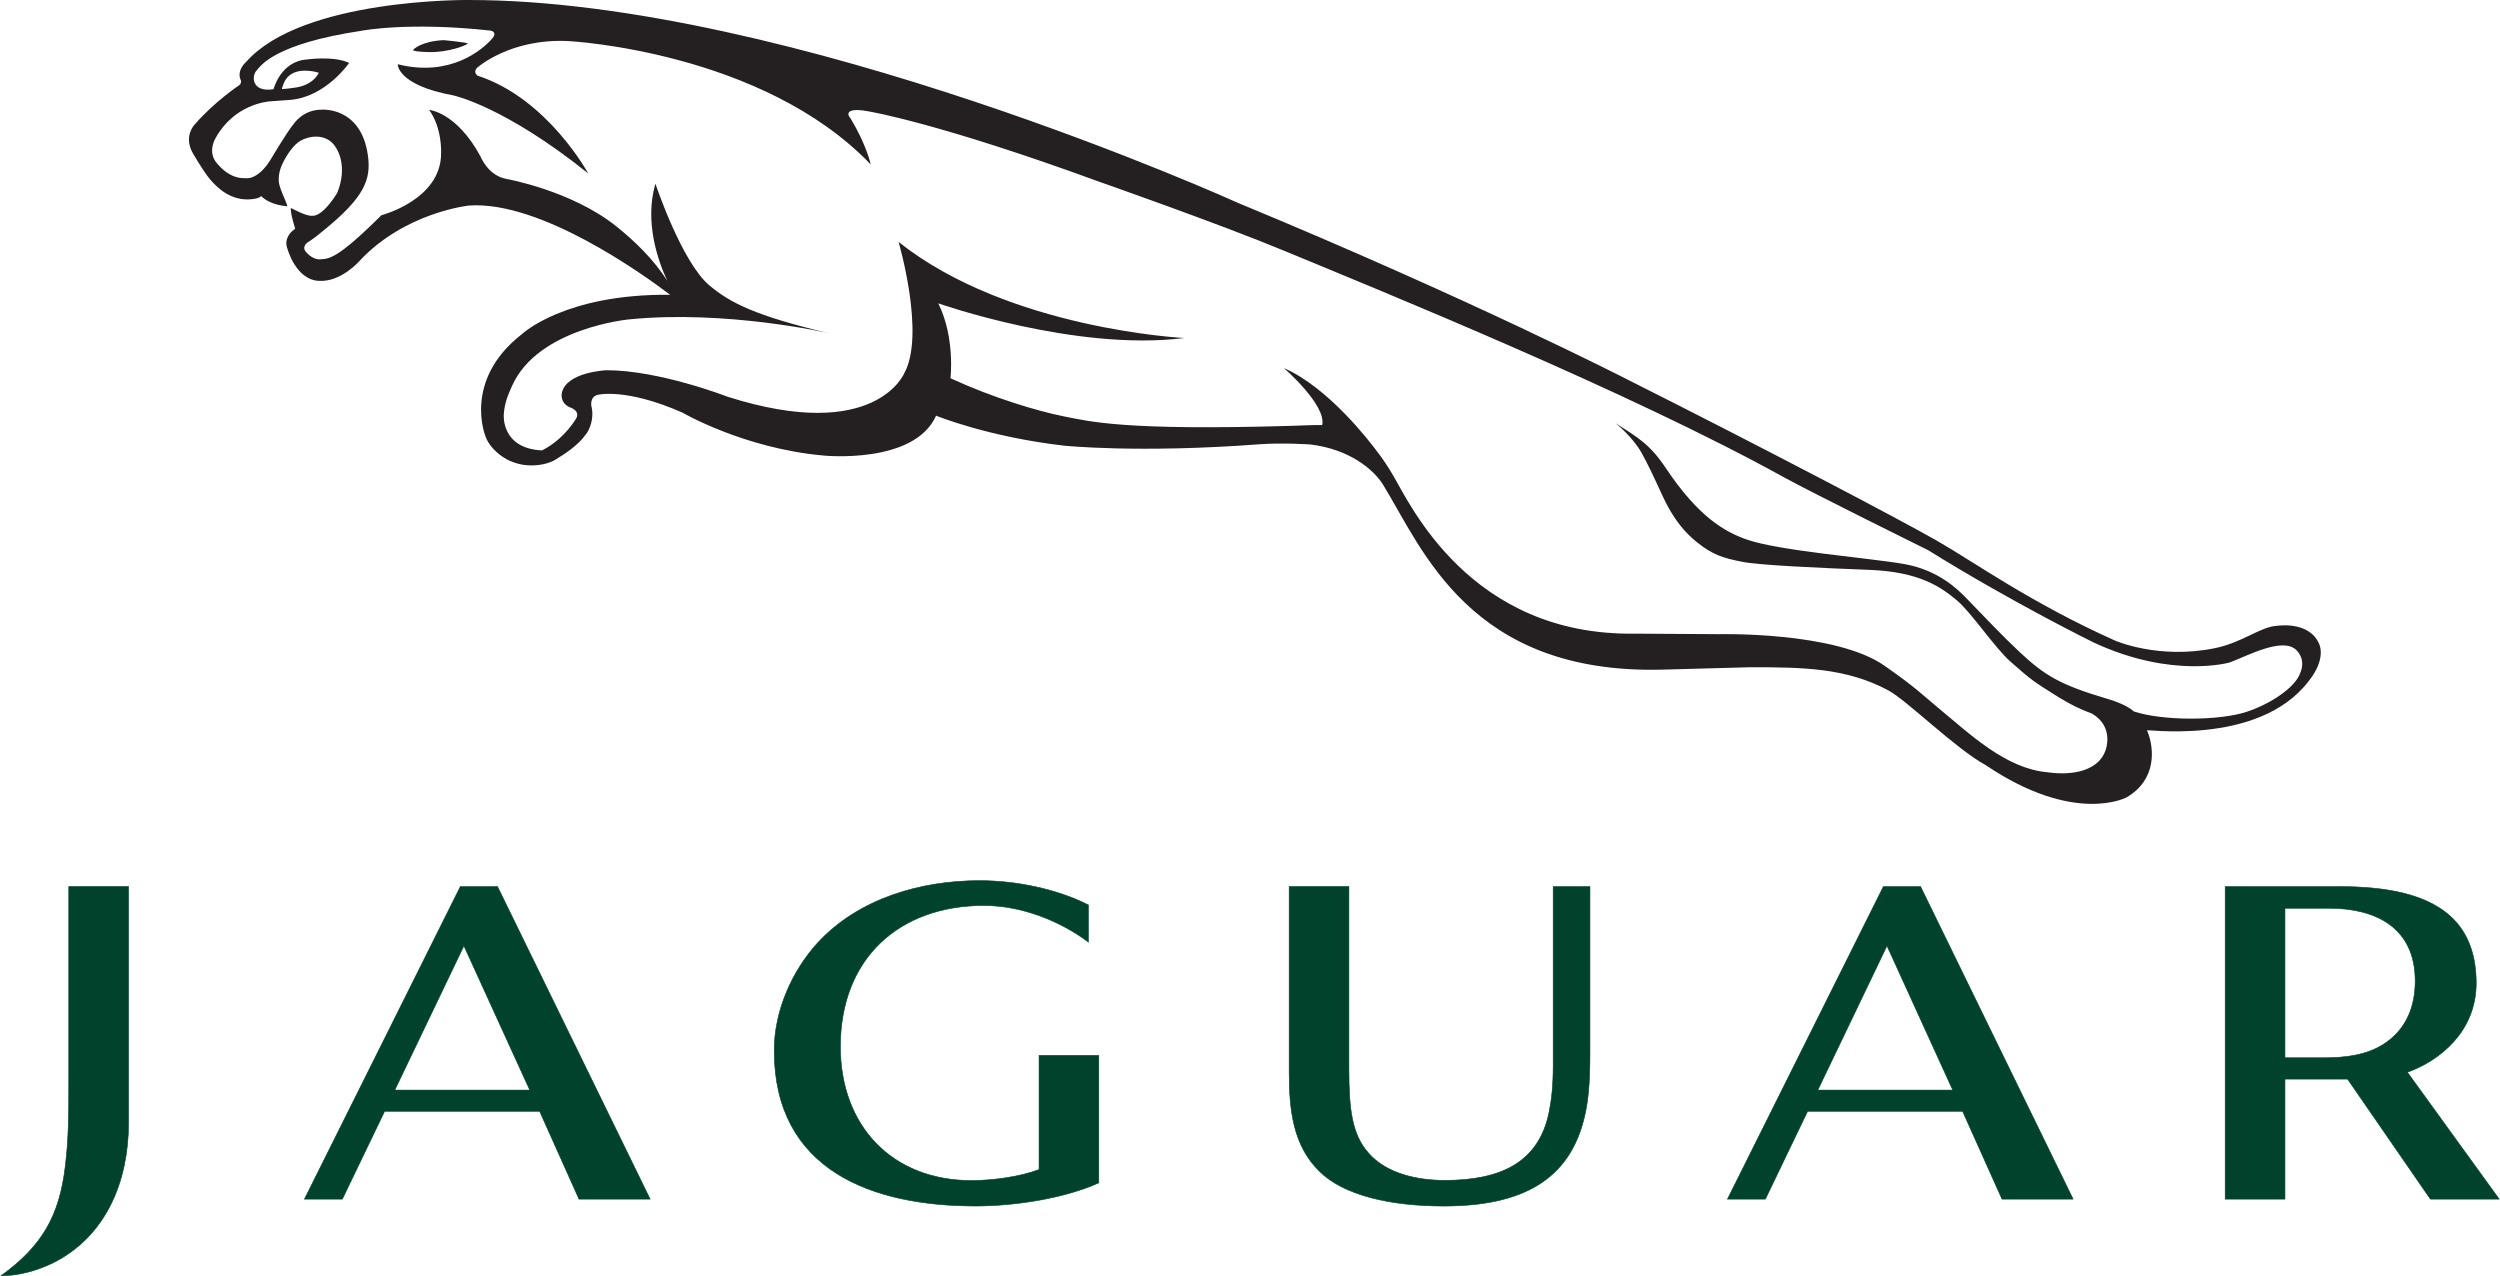
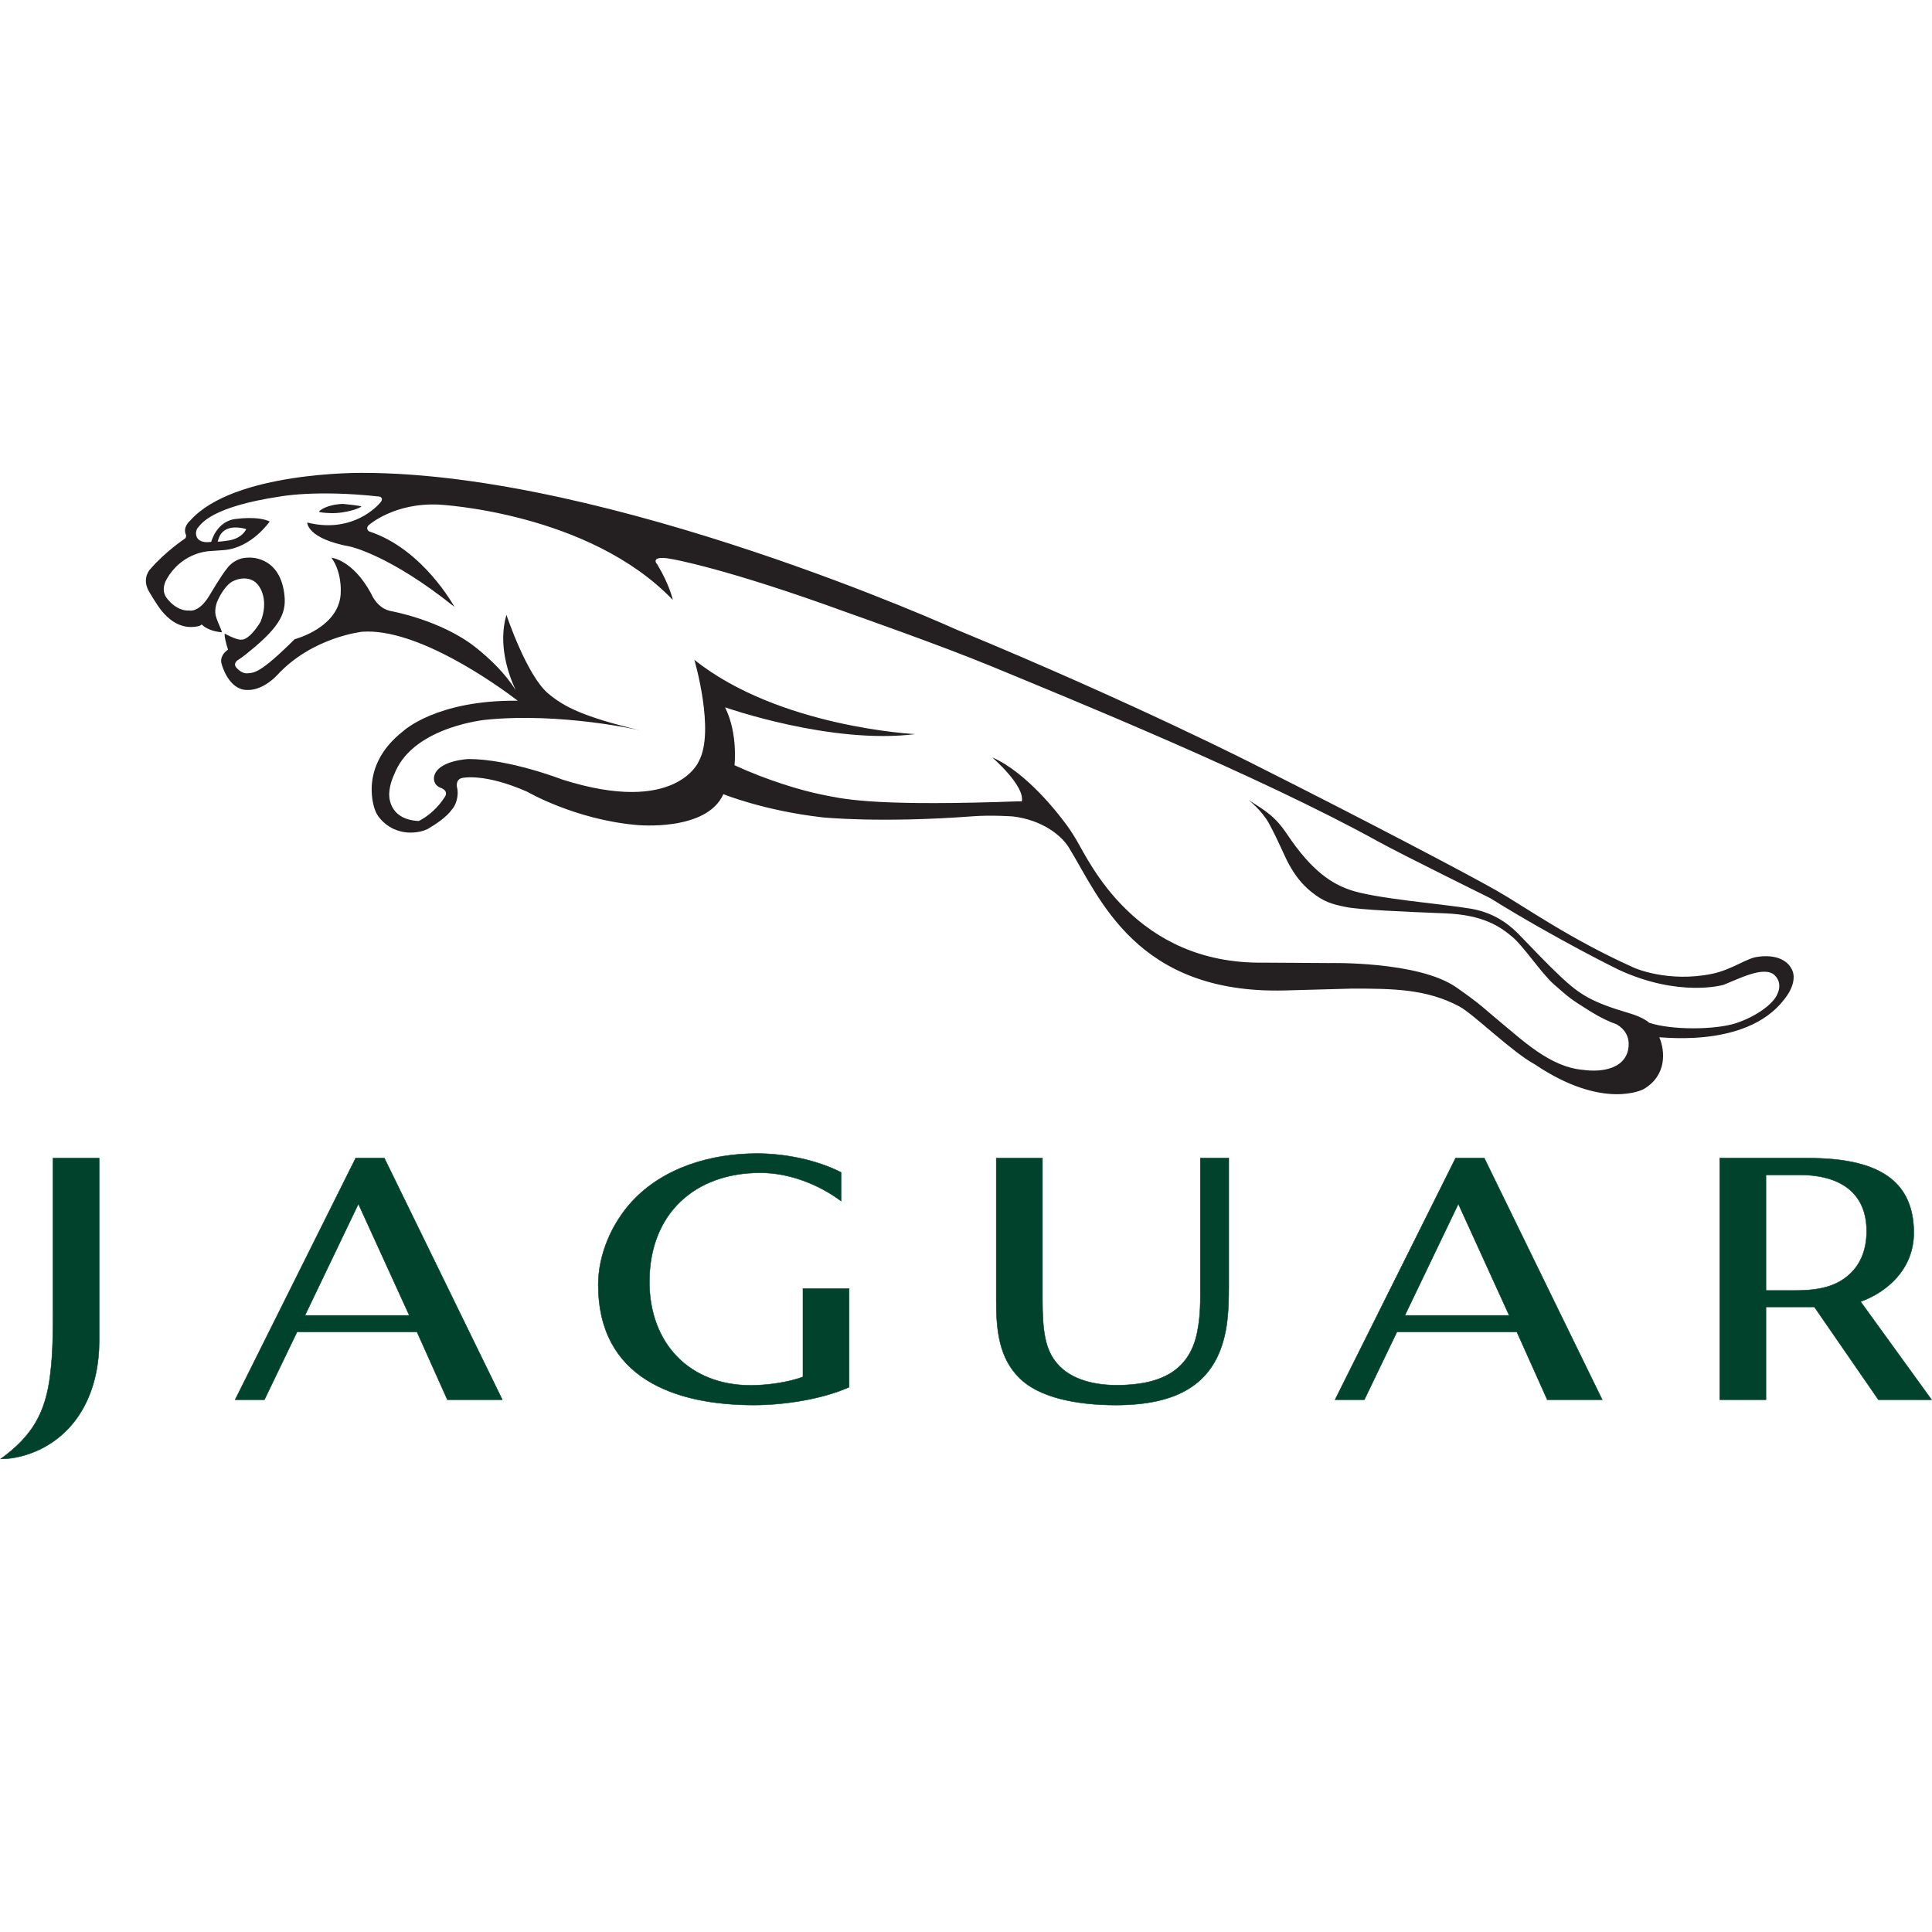
- <svg xmlns="http://www.w3.org/2000/svg" width="2500" height="1276" viewBox="17.913 23.112 803.727 410.297">
+ <svg xmlns="http://www.w3.org/2000/svg" width="128" height="128" viewBox="17.913 23.112 803.727 410.297">
  <path d="M527.27 382.468c-4.827 20.018-19.927 28.45-45.205 28.45-17.156 0-32.247-3.445-40.01-11.229-8.418-8.256-9.686-19.646-9.686-31.818V308.18h19.208v58.67c0 13.254 1.09 21.159 6.269 26.981 5.88 6.826 16.038 8.823 24.605 8.823 18.12 0 30.191-5.869 33.468-21.813.757-3.673 1.346-8.173 1.346-15.12v-57.542h11.823V361.7c.001 9.994-.577 15.638-1.818 20.768" fill="#01422d" />
  <path d="M527.27 382.468c-4.827 20.018-19.927 28.45-45.205 28.45-17.156 0-32.247-3.445-40.01-11.229-8.418-8.256-9.686-19.646-9.686-31.818V308.18h19.208v58.67c0 13.254 1.09 21.159 6.269 26.981 5.88 6.826 16.038 8.823 24.605 8.823 18.12 0 30.191-5.869 33.468-21.813.757-3.673 1.346-8.173 1.346-15.12v-57.542h11.823V361.7c.001 9.994-.577 15.638-1.818 20.768" fill="none" stroke="#01422d" stroke-width=".185" />
  <path d="M624.595 327.236l-22.248 46.391h43.398l-21.15-46.391m36.989 81.455l-12.666-28.23h-49.855l-13.567 28.23h-12.191l50.139-100.514h11.947l49.06 100.514h-22.867z" fill="#01422d" />
  <path d="M624.595 327.236l-22.248 46.391h43.398l-21.15-46.391m36.989 81.455l-12.666-28.23h-49.855l-13.567 28.23h-12.191l50.139-100.514h11.947l49.06 100.514h-22.867z" fill="none" stroke="#01422d" stroke-width=".185" />
  <path d="M167.009 327.236l-22.23 46.391h43.408l-21.178-46.391m37.007 81.455l-12.647-28.23h-49.866l-13.585 28.23h-12.185l50.14-100.514h11.938l49.08 100.514h-22.875z" fill="#01422d" />
  <path d="M167.009 327.236l-22.23 46.391h43.408l-21.178-46.391m37.007 81.455l-12.647-28.23h-49.866l-13.585 28.23h-12.185l50.14-100.514h11.938l49.08 100.514h-22.875z" fill="none" stroke="#01422d" stroke-width=".185" />
  <path d="M331.524 410.909c-33.193 0-64.739-11.419-64.739-50.018 0-12.544 5.567-25.401 13.975-34.604 13.179-14.306 33.191-20.011 52.089-20.011 11.427 0 24.664 2.592 34.963 7.828v11.938c-9.334-6.961-21.623-11.761-33.607-11.761-27.305 0-46.136 17.081-46.136 45.341 0 25.579 16.617 43.087 42.178 43.087 6.505 0 15.508-1.157 21.7-3.531v-36.696h19.208v40.975c-11.268 5.074-27.259 7.452-39.631 7.452" fill="#01422d" />
  <path d="M331.524 410.909c-33.193 0-64.739-11.419-64.739-50.018 0-12.544 5.567-25.401 13.975-34.604 13.179-14.306 33.191-20.011 52.089-20.011 11.427 0 24.664 2.592 34.963 7.828v11.938c-9.334-6.961-21.623-11.761-33.607-11.761-27.305 0-46.136 17.081-46.136 45.341 0 25.579 16.617 43.087 42.178 43.087 6.505 0 15.508-1.157 21.7-3.531v-36.696h19.208v40.975c-11.268 5.074-27.259 7.452-39.631 7.452" fill="none" stroke="#01422d" stroke-width=".185" />
  <path d="M766.691 315.156h-14.125v48.085h12.354c10.358 0 16.552-1.933 21.379-5.823 5.095-4.091 8.143-10.366 8.143-18.848-.002-16.986-12.347-23.414-27.751-23.414m32.645 93.535l-26.634-38.597h-20.136v38.597h-19.219V308.179h36.354c14.75 0 29.511 2.139 37.729 11.219 4.298 4.744 6.636 11.343 6.636 19.834 0 15.535-11.712 24.945-22.144 28.647l29.538 40.813-22.124-.001z" fill="#01422d" />
  <path d="M766.691 315.156h-14.125v48.085h12.354c10.358 0 16.552-1.933 21.379-5.823 5.095-4.091 8.143-10.366 8.143-18.848-.002-16.986-12.347-23.414-27.751-23.414m32.645 93.535l-26.634-38.597h-20.136v38.597h-19.219V308.179h36.354c14.75 0 29.511 2.139 37.729 11.219 4.298 4.744 6.636 11.343 6.636 19.834 0 15.535-11.712 24.945-22.144 28.647l29.538 40.813-22.124-.001z" fill="none" stroke="#01422d" stroke-width=".185" />
  <path d="M34.549 429.353c-5.073 2.385-10.631 3.965-16.35 3.965 13.169-9.522 18.736-19.208 20.639-35.246 1.117-8.899 1.117-17.799 1.117-26.689V308.18h19.219v76.07c.002 18.574-7.147 36.534-24.625 45.103" fill="#01422d" />
  <path d="M34.549 429.353c-5.073 2.385-10.631 3.965-16.35 3.965 13.169-9.522 18.736-19.208 20.639-35.246 1.117-8.899 1.117-17.799 1.117-26.689V308.18h19.219v76.07c.002 18.574-7.147 36.534-24.625 45.103" fill="none" stroke="#01422d" stroke-width=".185" />
  <path d="M155.373 39.854c6.901.208 12.828-2.367 12.848-2.736.019-.369-7.641-1.098-7.641-1.098-7.015.293-9.875 2.896-9.913 3.2-.047.292 1.828.538 4.706.634" fill="#241f20" />
  <path d="M108.462 51.735s.417-1.468.597-1.789c.18-.332 1.184-3.721 6.03-4.09 0 0 2.442-.218 5.255.653 0 0-1.619 4.175-8.245 4.866-.001 0-2.606.389-3.637.36m648.829 188.222c-1.646 4.068-8.7 9.25-16.984 12.021-8.747 2.924-27.012 3-36.354-.104 0 0-1.969-2.141-8.541-4.071-15.28-4.495-20.221-7.629-27.976-14.853-5.48-5.102-11.514-11.502-17.362-17.534-2.604-2.688-8.938-9.032-20.071-10.963-11.615-2.007-40.123-4.185-50.621-7.896-7.063-2.508-15.434-7.27-25.94-22.986-5.037-7.545-8.853-9.742-16.124-14.381 0 0 5.549 4.383 8.466 9.704 4.212 7.726 6.229 13.284 8.529 17.391 2.317 4.138 4.999 7.822 9.183 11.182 5.188 4.166 8.54 5.084 14.4 6.267 5.604 1.137 24.738 1.98 41.155 2.623 16.141.625 23.043 5.624 28.089 9.857 4.639 3.918 12.033 15.111 17.222 19.691 6.938 6.098 7.119 6.183 15.176 11.238 4.07 2.555 7.659 4.229 10.964 5.416 7.394 4.344 4.336 11.928 4.336 11.928-2.12 6.042-9.75 8.207-18.659 6.947-13.464-1.19-25.052-12.42-34.841-20.477-5.387-4.441-7.291-6.657-17.677-13.872-15.801-10.961-52.931-10.053-52.931-10.053l-27.21-.171c-52.999.777-72.39-41.864-77.681-50.812-1.827-3.114-3.521-5.623-5.132-7.678-2.471-3.333-15.771-20.695-30.021-26.896 0 0 13.68 11.834 12.308 18.31-2.935-.038-6.268.151-10.245.265-53.395 1.563-64.491-1.392-72.926-3.077-8.446-1.695-22.599-5.898-36.354-12.232 0 0 1.534-13.159-3.929-24.094 0 0 44.072 15.564 79.137 11.153 0 0-56.595-2.765-91.898-30.9 0 0 8.711 29.737 1.827 42.224 0 0-9.277 22.674-56.852 7.545 0 0-21.88-8.511-38.893-8.511 0 0-12.809.53-14.341 7.205 0 0-.835 3.19 2.508 4.705 0 0 3.711 1.061 1.959 3.815-2.887 4.554-6.894 8.076-10.869 10.063-13.273-.653-12.289-11.55-12.289-11.55.237-3.863 1.487-6.561 2.67-9.221 8.34-18.66 37.651-21.368 37.651-21.368 31.186-3.114 63.877 4.374 63.877 4.374-23.385-5.577-31.337-9.667-38.022-15.243-9.004-7.517-17.419-32.775-17.419-32.775-3.588 12.383.853 24.899 3.854 31.327-4.432-7.072-10.746-13.045-16.379-17.562-14.4-11.542-35.305-15.271-35.305-15.271-6.041-1.033-8.436-7.29-8.436-7.29-7.745-14.258-16.511-14.93-16.511-14.93 4.316 5.917 3.862 14.012 3.862 14.012 0 14.921-19.189 19.873-19.189 19.873-14.354 14.267-16.843 13.963-19.646 14.172-2.803.199-4.875-2.708-4.875-2.708-.91-1.364.605-2.585.605-2.585 2.423-1.515 4.715-3.493 4.715-3.493 13.993-11.238 15.962-16.984 14.826-24.824-2.282-15.66-14.911-14.504-14.911-14.504-5.937 0-8.871 4.525-8.871 4.525-2.291 2.727-7.3 11.256-7.3 11.256-4.412 7.291-8.359 6.22-8.359 6.22-4.866.313-8.388-4.005-8.388-4.005-.19-.169-.332-.369-.492-.539-3.606-3.873-.502-8.549-.502-8.549 5.938-10.49 16.18-11.521 17.572-11.607 1.4-.085 6.125-.436 6.125-.436 11.567-.842 19.123-11.9 19.123-11.9-4.875-2.357-13.584-1.107-13.584-1.107-8.483.568-10.718 9.571-10.736 9.571-7.347 1.08-6.978-4.563-5.406-6.049 1.24-1.458 5.613-8.54 33.741-12.762 0 0 14.921-2.954 41.42-.047.975.104 1.921.957.672 2.433-3.333 3.911-13.756 12.582-30.476 8.388 0 0-.302 6.684 17.932 10.026 0 0 16.445 3.502 43.294 25.069 0 0-13.017-24.075-35.521-31.413 0 0-1.667-1.06-.152-2.584 0 0 10.65-9.544 29.443-8.54 0 0 62.144 3.191 97.079 39.649 0 0-1.211-6.078-6.532-14.892 0 0-1.07-1.051-.455-1.817 0 0 .455-1.525 6.533-.304 0 0 22.182 3.646 73.674 22.485 0 0 38.599 13.529 59.646 22.258 31.64 13.112 110.908 45.264 160.974 72.975 8.938 4.942 46.173 23.337 46.173 23.337 27.834 17.277 53.444 29.784 53.444 29.784 25.221 11.655 43.559 6.315 43.559 6.315 5.859-2.207 17.052-8.283 21.415-3.968 2.223 2.209 2.355 5.085 1.05 7.805zm6.276-9.781c-3.297-7.677-13.909-5.794-13.909-5.794-4.854.294-10.979 5.376-19.492 7.127-18.31 3.778-32.312-2.45-32.312-2.45-26.98-12.08-45.244-25.24-57.126-32.038-11.88-6.797-55.856-29.898-99.842-52.004 0 0-50.386-25.827-124.933-56.644 0 0-143.829-65.259-247.278-65.259 0 0-53.585-.673-71.733 19.948 0 0-3.2 2.651-1.639 5.917 0 0 .218.9-.454 1.477 0 0-7.981 5.245-14.477 12.771 0 0-3.482 3.56-.682 8.871 0 0 3.465 6.04 5.653 8.635 2.206 2.584 6.617 7.11 13.357 6.438 2.982-.303 3.067-1.05 3.067-1.05 3.096 3.124 8.502 3.313 8.502 3.313-.54-1.921-2.604-5.728-2.784-7.943-.199-2.48.766-4.781.766-4.781 1.127-2.727 3.239-6.107 5.389-7.792 1.912-1.496 6.654-3.048 10.195-.568 2.842 1.989 5.86 8.36 2.453 16.748 0 0-3.834 6.627-7.375 7.365l-.983.047c-2.027-.038-6.542-2.527-6.542-2.527s-.189.54.312 2.822c.293 1.296.71 2.736 1.061 3.843l-.938.757s-2.85 2.292-1.59 5.596c0 0 2.774 10.433 10.518 10.433 6.846.228 12.544-6.267 12.544-6.267 14.685-15.839 35.38-17.969 35.38-17.969 22.938-1.563 55.717 21.926 64.644 28.705-33.969-.369-47.678 12.667-47.678 12.667-19.133 14.893-11.684 32.862-11.684 32.862 1.393 3.909 5.312 6.759 7.812 7.857 3.605 1.571 6.57 1.637 9.363 1.325 2.017-.218 4.23-.966 5.357-1.742 2.604-1.535 7.252-4.573 9.496-7.802 1.497-1.619 3.001-5.585 2.007-9.363 0 0-.604-3.039 2.131-3.655 0 0 9.002-2.281 27.181 5.748 0 0 19.749 11.512 45.367 13.794 0 0 29.132 2.954 36.167-12.819 0 0 16.737 6.845 41.23 9.648 0 0 23.866 2.47 62.58-.445 7.619-.578 16.566.057 16.566.057 12.393 1.486 20.27 7.934 23.375 12.98 12.688 20.6 27.825 61.017 89.809 59.418l28.052-.77c17.052 0 30.938.143 44.572 7.432 5.954 3.191 21.682 18.801 31.365 24.074 28.677 19.325 45.244 10.341 45.244 10.341 9.761-5.689 8.994-15.812 6.617-21.48-2.935-.931 35.531 5.64 51.931-15.896 3.88-4.801 4.56-9.202 3.388-11.958z" fill="#241f20" />
</svg>
